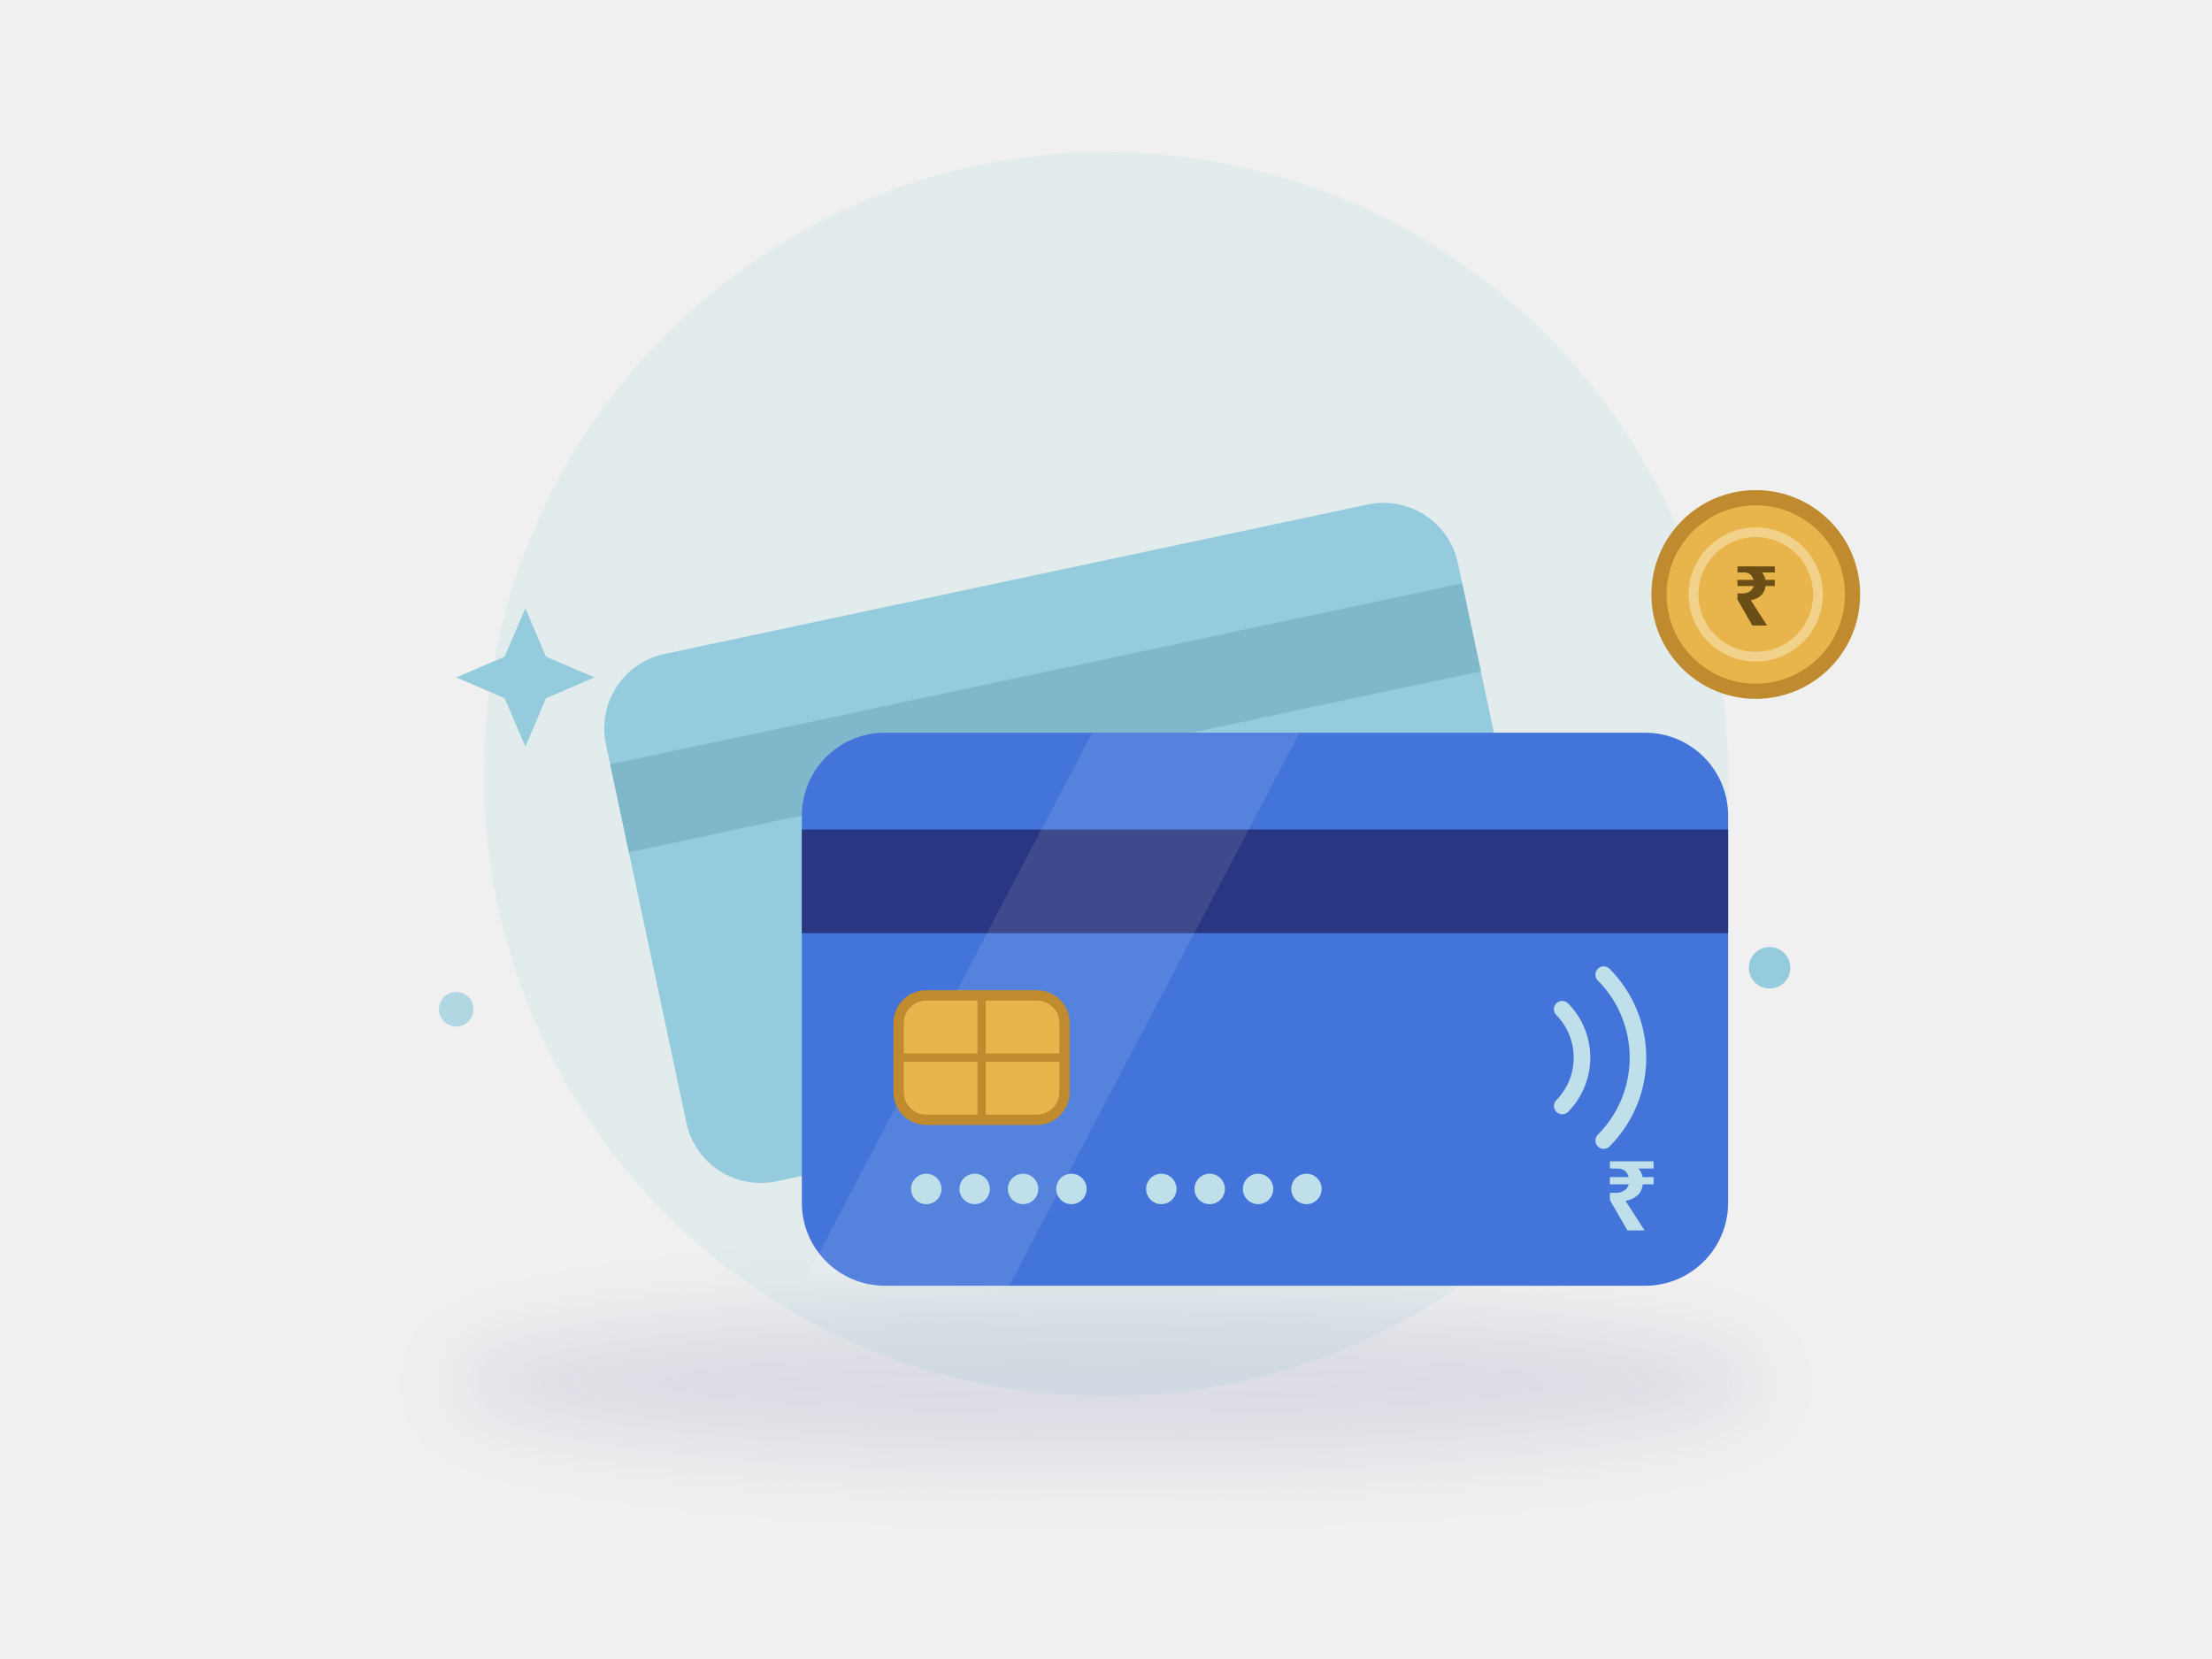
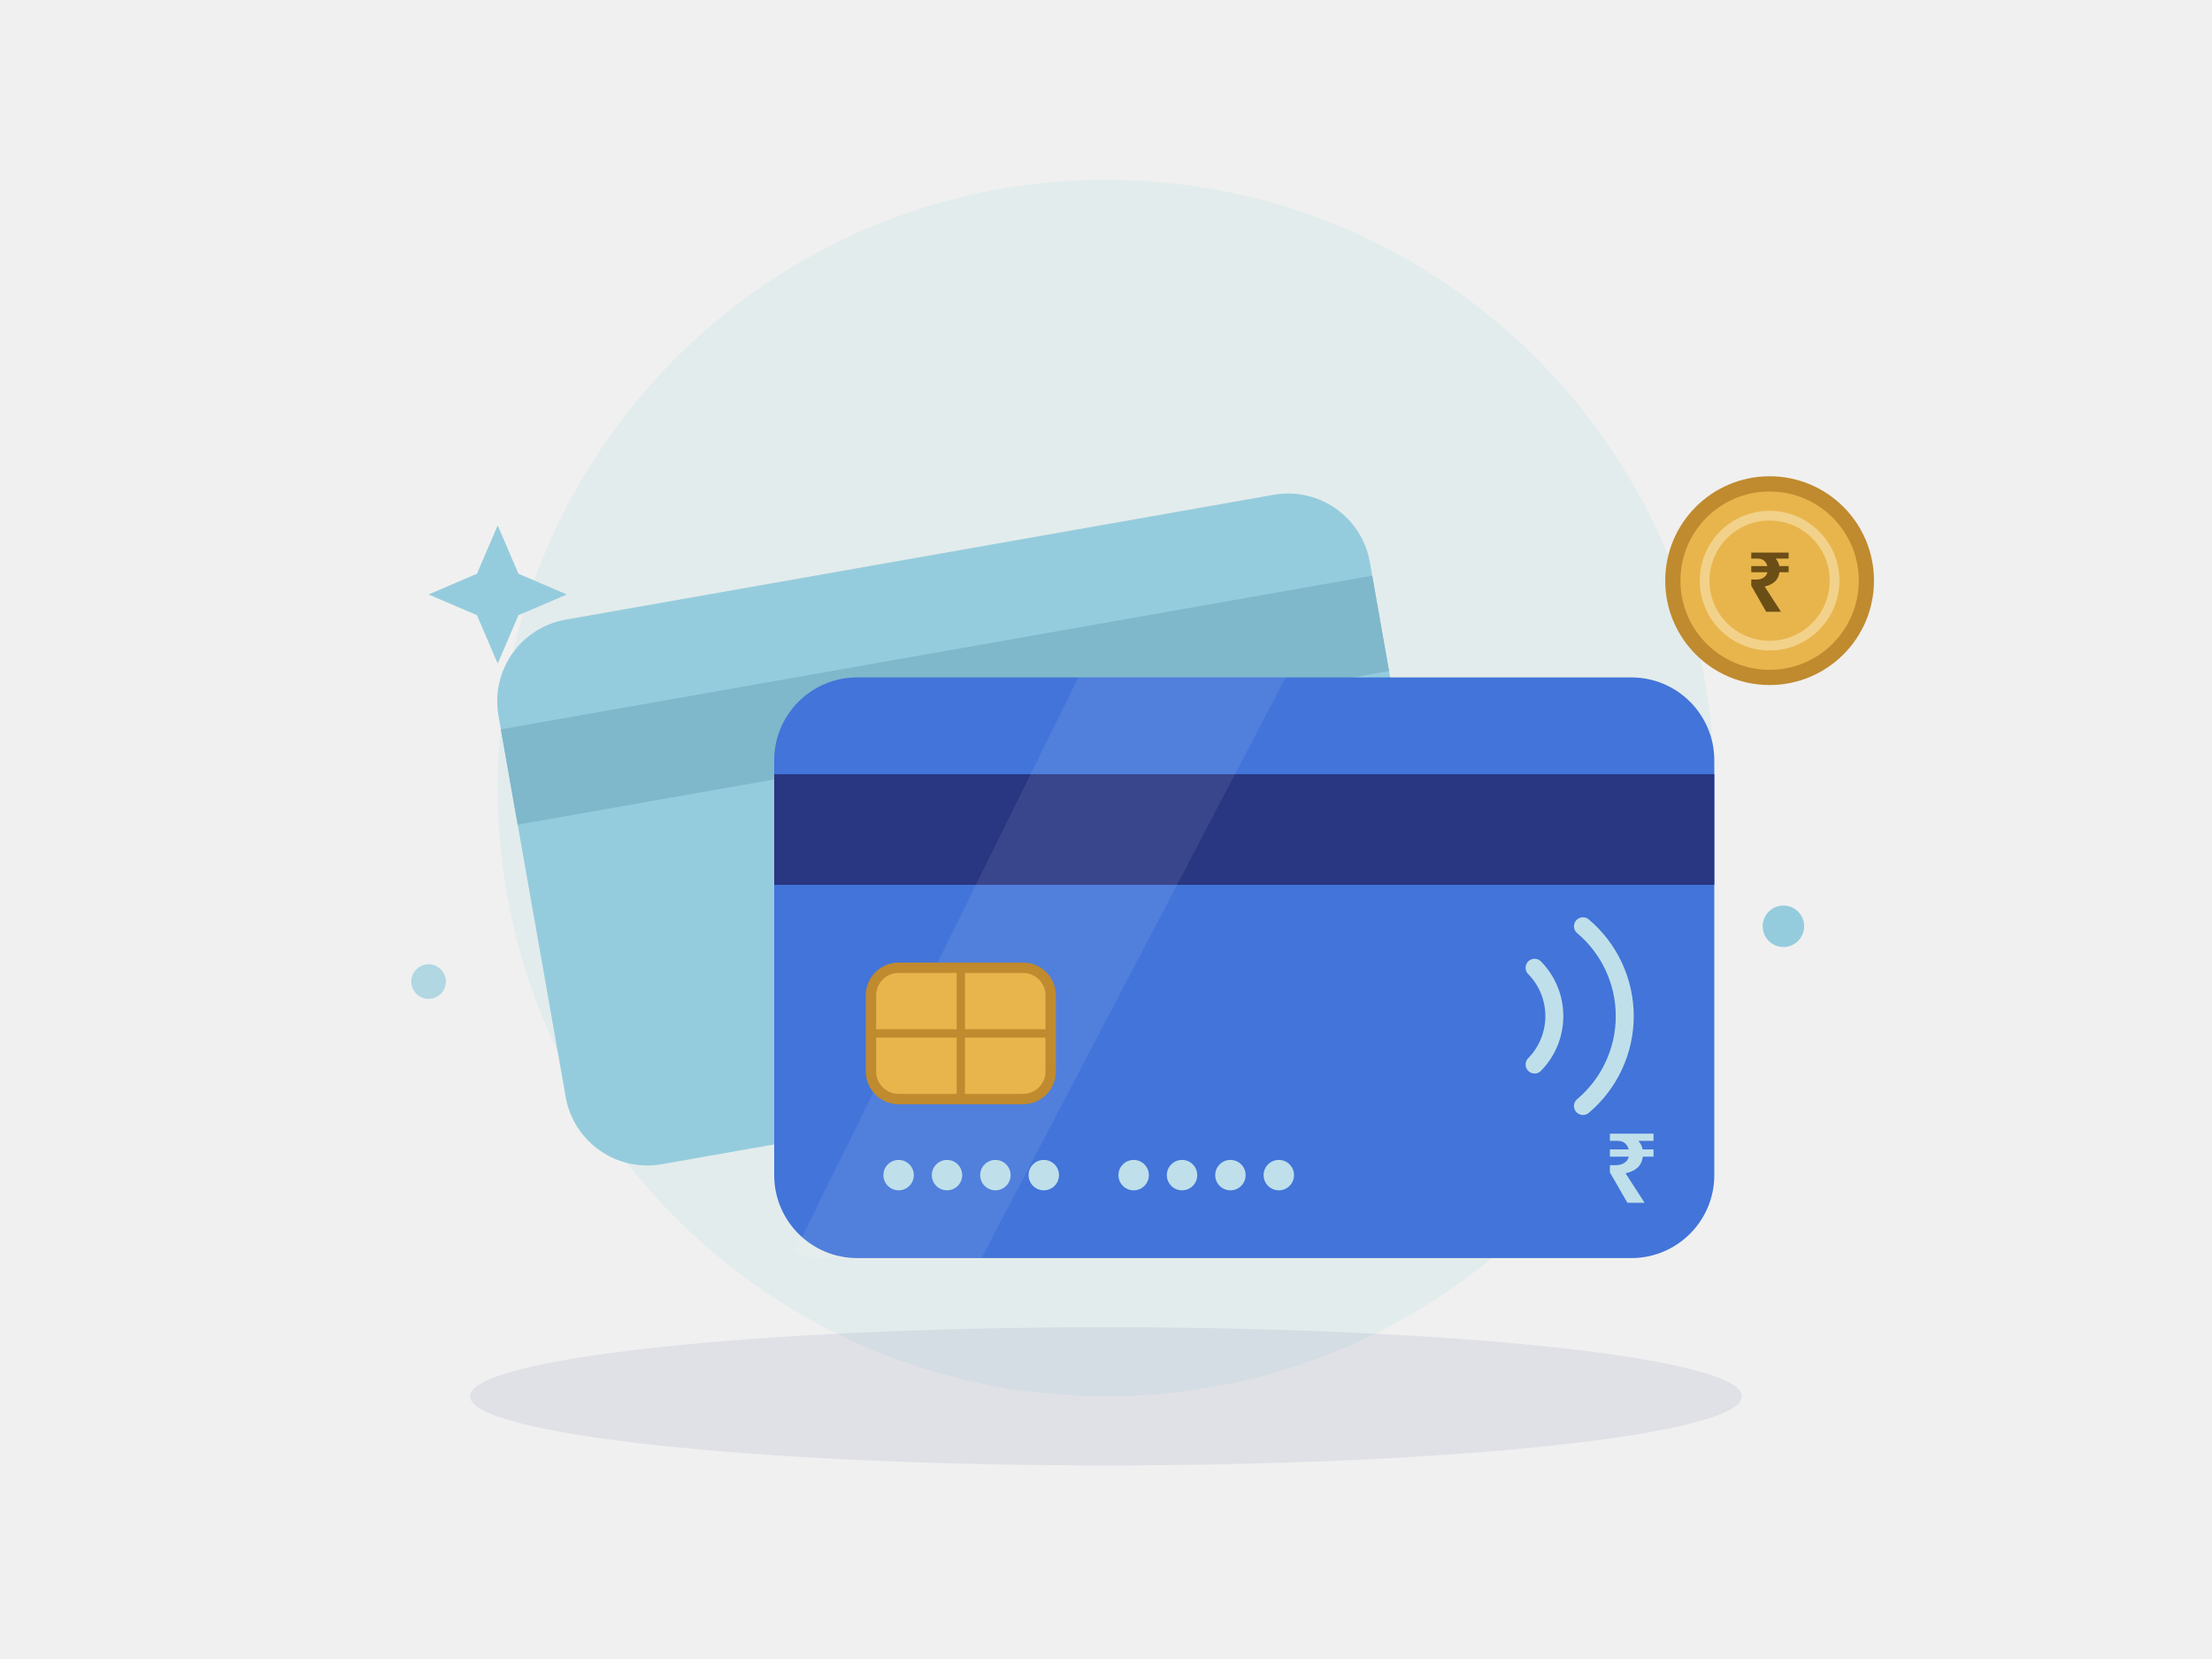
<svg xmlns="http://www.w3.org/2000/svg" width="320" height="240" fill="none" viewBox="0 0 320 240">
-   <defs>
-     <filter id="ccS" width="180%" height="180%" x="-40%" y="-40%">
-       <feGaussianBlur stdDeviation="5" />
-     </filter>
-   </defs>
-   <circle cx="160" cy="112" r="90" fill="#d0e7e6" opacity=".4" />
-   <ellipse cx="160" cy="200" fill="#293681" filter="url(#ccS)" opacity=".1" rx="95" ry="12" />
-   <g transform="rotate(-12 150 122)">
-     <rect width="126" height="78" x="92" y="84" fill="#95ccdd" rx="11" />
-     <path fill="#7fb7cb" d="M92 98h126v13H92z" />
+   <circle cx="160" cy="114" r="88" fill="#d0e7e6" opacity=".4" />
+   <ellipse cx="160" cy="202" fill="#293681" opacity=".08" rx="92" ry="10" />
+   <g transform="rotate(-10 140 120)">
+     <rect width="128" height="80" x="76" y="80" fill="#95ccdd" rx="12" />
+     <path fill="#7fb7cb" d="M76 94h128v14H76z" />
  </g>
-   <rect width="134" height="80" x="116" y="106" fill="#4274d9" rx="12" />
-   <path fill="#293681" d="M116 120h134v15H116z" />
-   <path fill="#fff" d="M158 106h30l-42 80h-28a12 12 0 0 1-2 0z" opacity=".1" />
-   <rect width="24" height="18" x="130" y="144" fill="#e8b54d" stroke="#c08a2e" stroke-width="1.5" rx="4" />
-   <path stroke="#c08a2e" stroke-width="1.2" d="M130 153h24m-12-9v18" />
-   <path stroke="#bfe0ea" stroke-linecap="round" stroke-width="2.4" d="M226 146a10 10 0 0 1 0 14m6-19a17 17 0 0 1 0 24" />
+   <rect width="136" height="84" x="112" y="98" fill="#4274d9" rx="12" />
+   <path fill="#293681" d="M112 112h136v16H112z" />
+   <path fill="#fff" d="M156 98h30l-44 84h-24a12 12 0 0 1-3-1z" opacity=".08" />
+   <rect width="26" height="19" x="126" y="140" fill="#e8b54d" stroke="#c08a2e" stroke-width="1.5" rx="4" />
+   <path stroke="#c08a2e" stroke-width="1.2" d="M126 149.5h26M139 140v19" />
  <g fill="#bfe0ea">
-     <circle cx="134" cy="172" r="2.2" />
-     <circle cx="141" cy="172" r="2.2" />
-     <circle cx="148" cy="172" r="2.2" />
-     <circle cx="155" cy="172" r="2.2" />
-     <circle cx="168" cy="172" r="2.2" />
-     <circle cx="175" cy="172" r="2.2" />
-     <circle cx="182" cy="172" r="2.2" />
-     <circle cx="189" cy="172" r="2.2" />
+     <circle cx="130" cy="170" r="2.2" />
+     <circle cx="137" cy="170" r="2.2" />
+     <circle cx="144" cy="170" r="2.2" />
+     <circle cx="151" cy="170" r="2.2" />
+     <circle cx="164" cy="170" r="2.2" />
+     <circle cx="171" cy="170" r="2.2" />
+     <circle cx="178" cy="170" r="2.2" />
+     <circle cx="185" cy="170" r="2.2" />
  </g>
-   <text x="240" y="178" fill="#bfe0ea" font-family="system-ui, sans-serif" font-size="14" font-weight="700" text-anchor="end">₹</text>
-   <g transform="translate(254 86)">
+   <path stroke="#bfe0ea" stroke-linecap="round" stroke-width="2.6" d="M222 140a10 10 0 0 1 0 14m7-20a17 17 0 0 1 0 26" />
+   <text x="240" y="174" fill="#bfe0ea" font-family="system-ui, sans-serif" font-size="14" font-weight="700" text-anchor="end">₹</text>
+   <g transform="translate(256 84)">
    <circle r="14" fill="#e8b54d" stroke="#c08a2e" stroke-width="2.2" />
-     <circle r="9" stroke="#f2d28a" stroke-width="1.4" />
+     <circle r="9.4" stroke="#f2d28a" stroke-width="1.4" />
    <text y="4.5" fill="#6b4e16" font-family="system-ui, sans-serif" font-size="12" font-weight="700" text-anchor="middle">₹</text>
  </g>
-   <path fill="#95ccdd" d="m76 88 3 7 7 3-7 3-3 7-3-7-7-3 7-3z" />
-   <circle cx="256" cy="140" r="3" fill="#95ccdd" />
-   <circle cx="66" cy="146" r="2.5" fill="#95ccdd" opacity=".7" />
+   <path fill="#95ccdd" d="m72 76 3 7 7 3-7 3-3 7-3-7-7-3 7-3z" />
+   <circle cx="258" cy="134" r="3" fill="#95ccdd" />
+   <circle cx="62" cy="142" r="2.5" fill="#95ccdd" opacity=".7" />
</svg>
